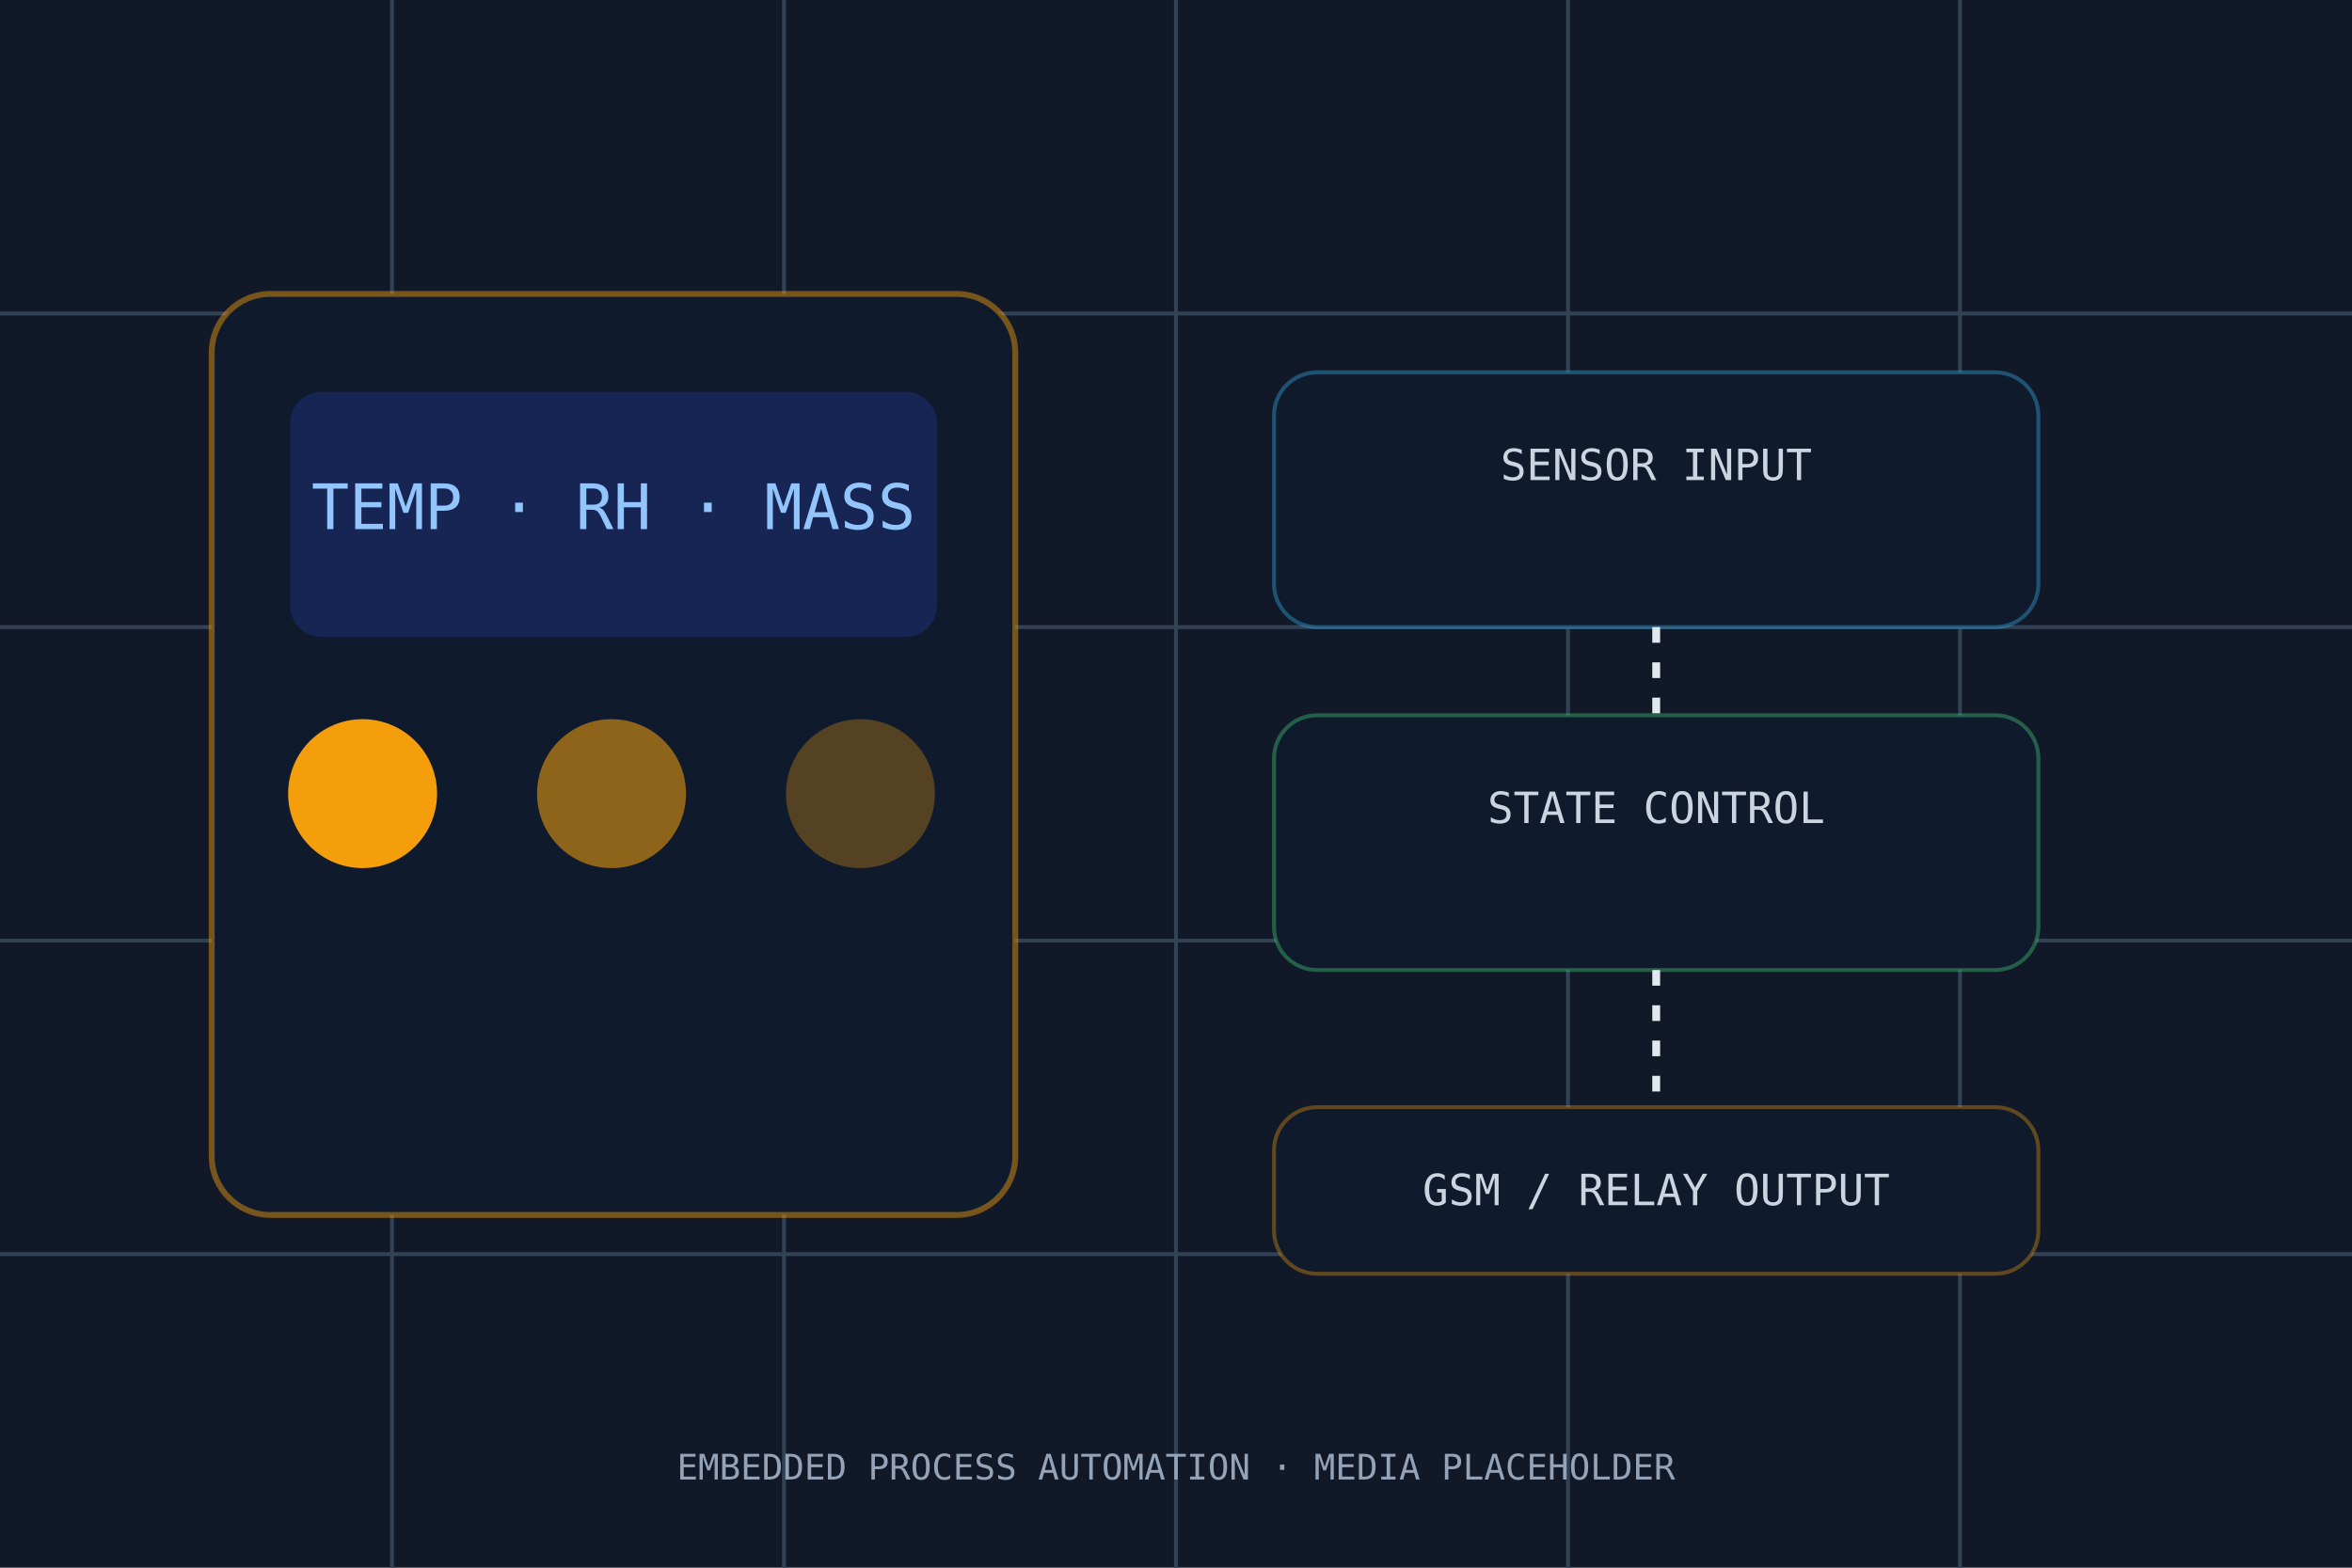
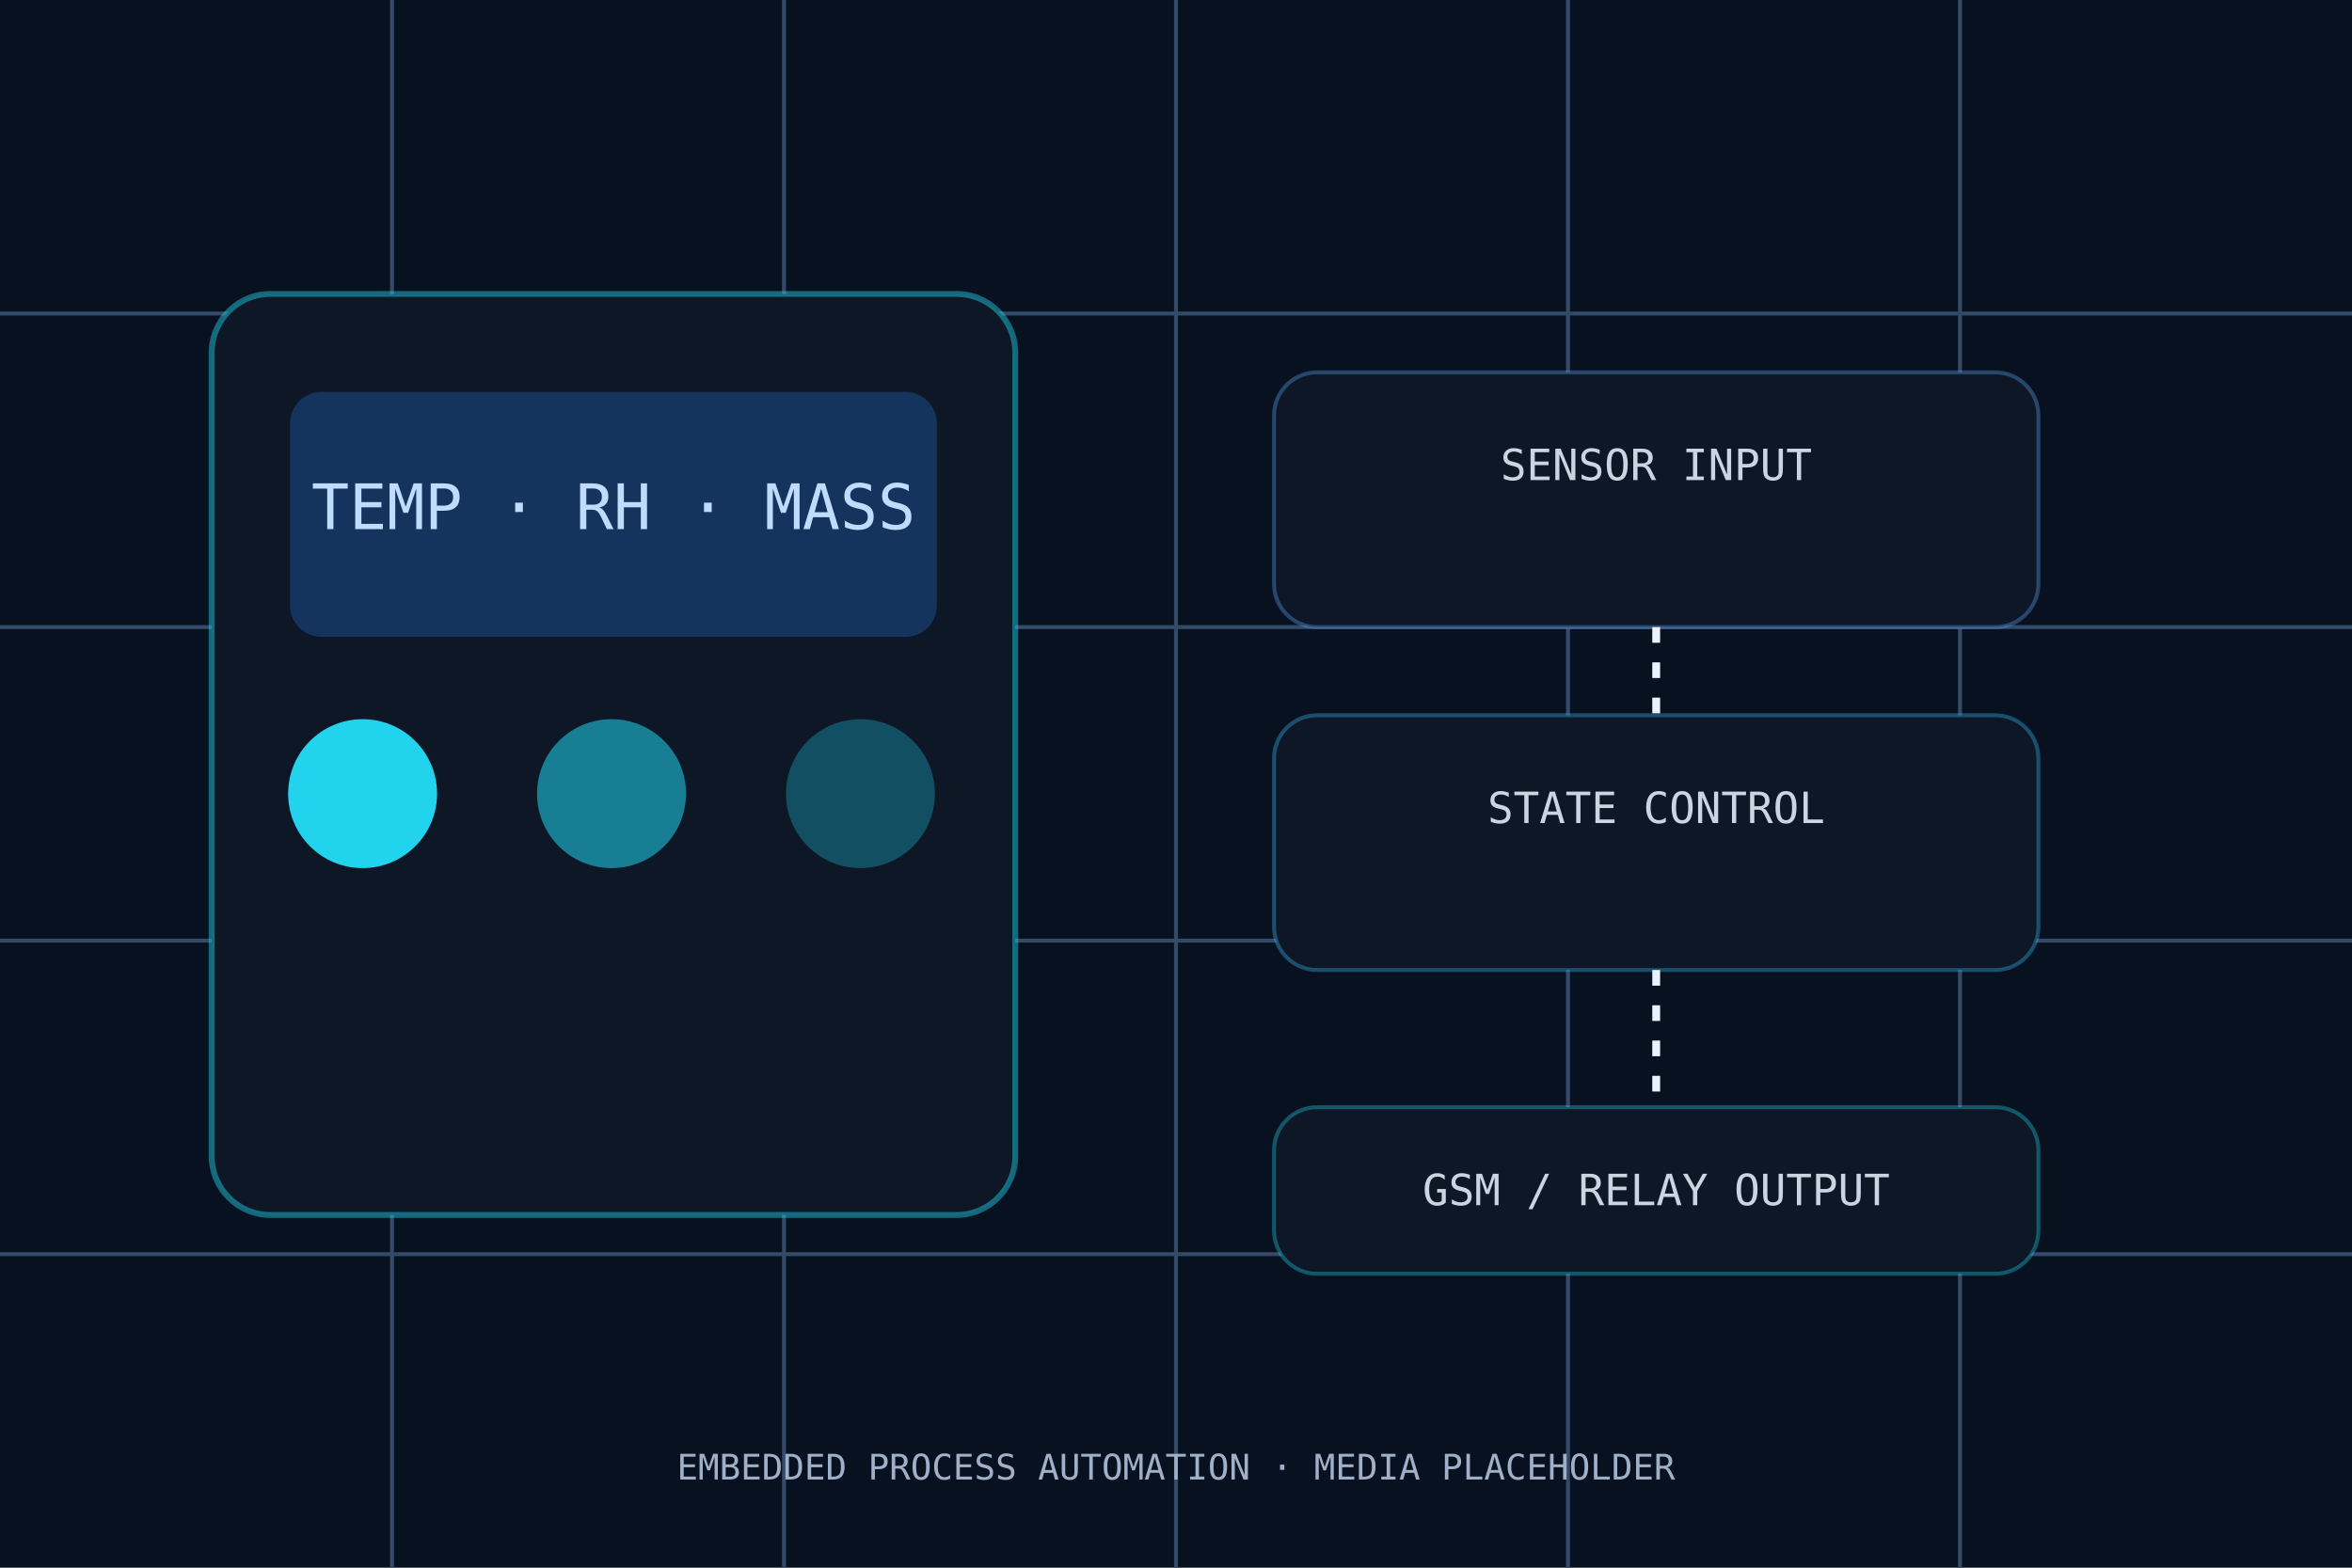
<svg xmlns="http://www.w3.org/2000/svg" viewBox="0 0 1200 800" role="img" aria-labelledby="title desc">
-   <rect width="1200" height="800" fill="#111827" />
-   <g stroke="#334155" stroke-width="2" fill="none">
+   <rect width="1200" height="800" fill="#08111f" />
+   <g stroke="#334a68" stroke-width="2" fill="none">
    <path d="M0 160h1200M0 320h1200M0 480h1200M0 640h1200" />
    <path d="M200 0v800M400 0v800M600 0v800M800 0v800M1000 0v800" />
  </g>
-   <rect x="108" y="150" width="410" height="470" rx="30" fill="#0f1b2d" stroke="#f59e0b" stroke-opacity=".45" stroke-width="3" />
-   <rect x="148" y="200" width="330" height="125" rx="16" fill="#172554" />
-   <text x="313" y="270" text-anchor="middle" fill="#93c5fd" font-family="ui-monospace, monospace" font-size="32">TEMP · RH · MASS</text>
-   <g fill="#f59e0b">
+   <rect x="108" y="150" width="410" height="470" rx="30" fill="#0d1726" stroke="#22d3ee" stroke-opacity=".45" stroke-width="3" />
+   <rect x="148" y="200" width="330" height="125" rx="16" fill="#15345d" />
+   <text x="313" y="270" text-anchor="middle" fill="#bfdbfe" font-family="ui-monospace, monospace" font-size="32">TEMP · RH · MASS</text>
+   <g fill="#22d3ee">
    <circle cx="185" cy="405" r="38" />
    <circle cx="312" cy="405" r="38" fill-opacity=".55" />
    <circle cx="439" cy="405" r="38" fill-opacity=".3" />
  </g>
-   <rect x="650" y="190" width="390" height="130" rx="22" fill="#0f1b2d" stroke="#38bdf8" stroke-opacity=".35" stroke-width="2" />
-   <rect x="650" y="365" width="390" height="130" rx="22" fill="#0f1b2d" stroke="#4ade80" stroke-opacity=".35" stroke-width="2" />
-   <path d="M845 320v45" stroke="#e2e8f0" stroke-width="4" stroke-dasharray="8 10" />
-   <path d="M845 495v70" stroke="#e2e8f0" stroke-width="4" stroke-dasharray="8 10" />
-   <rect x="650" y="565" width="390" height="85" rx="22" fill="#0f1b2d" stroke="#f59e0b" stroke-opacity=".35" stroke-width="2" />
+   <rect x="650" y="190" width="390" height="130" rx="22" fill="#0d1726" stroke="#60a5fa" stroke-opacity=".35" stroke-width="2" />
+   <rect x="650" y="365" width="390" height="130" rx="22" fill="#0d1726" stroke="#38bdf8" stroke-opacity=".35" stroke-width="2" />
+   <path d="M845 320v45" stroke="#eaf2ff" stroke-width="4" stroke-dasharray="8 10" />
+   <path d="M845 495v70" stroke="#eaf2ff" stroke-width="4" stroke-dasharray="8 10" />
+   <rect x="650" y="565" width="390" height="85" rx="22" fill="#0d1726" stroke="#22d3ee" stroke-opacity=".35" stroke-width="2" />
  <text x="845" y="245" text-anchor="middle" fill="#cbd5e1" font-family="ui-monospace, monospace" font-size="22">SENSOR INPUT</text>
  <text x="845" y="420" text-anchor="middle" fill="#cbd5e1" font-family="ui-monospace, monospace" font-size="22">STATE CONTROL</text>
  <text x="845" y="615" text-anchor="middle" fill="#cbd5e1" font-family="ui-monospace, monospace" font-size="22">GSM / RELAY OUTPUT</text>
-   <text x="600" y="755" text-anchor="middle" fill="#94a3b8" font-family="ui-monospace, monospace" font-size="18">EMBEDDED PROCESS AUTOMATION · MEDIA PLACEHOLDER</text>
+   <text x="600" y="755" text-anchor="middle" fill="#9fb0c8" font-family="ui-monospace, monospace" font-size="18">EMBEDDED PROCESS AUTOMATION · MEDIA PLACEHOLDER</text>
</svg>
